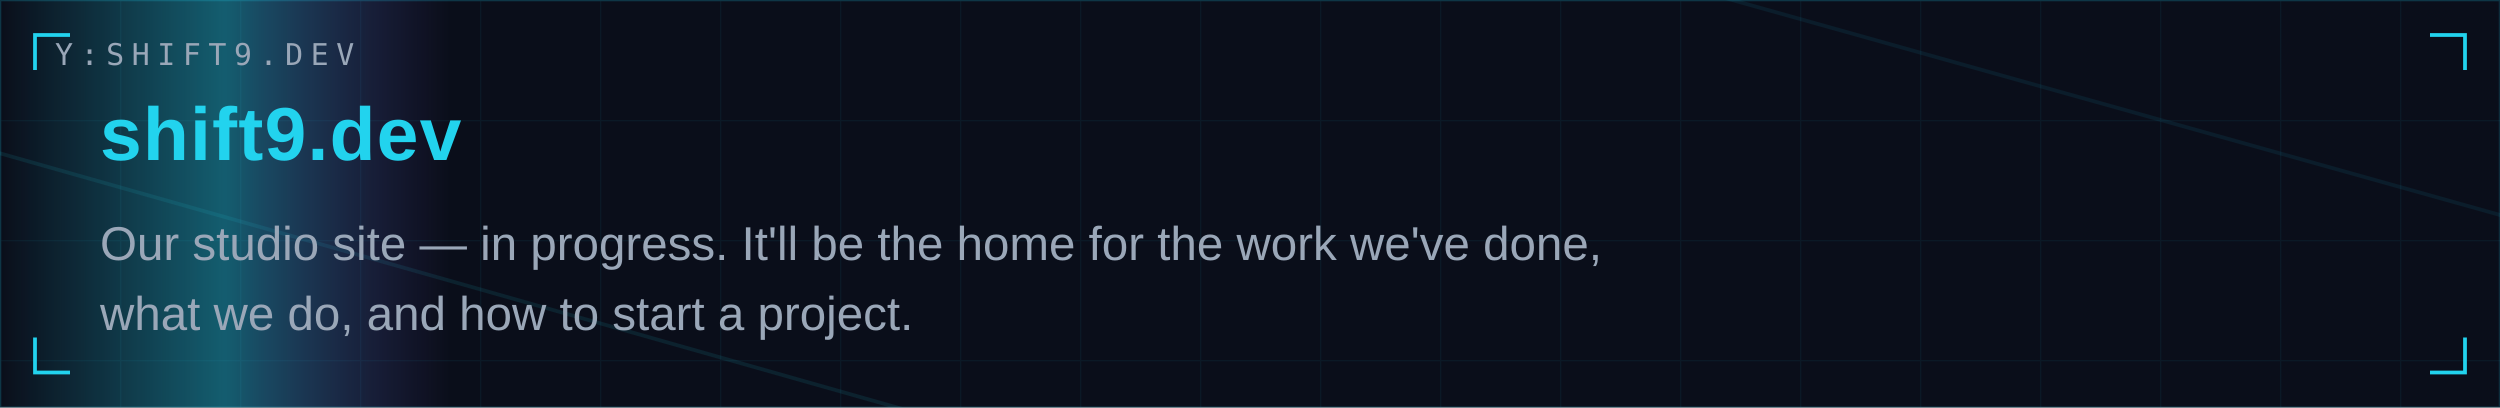
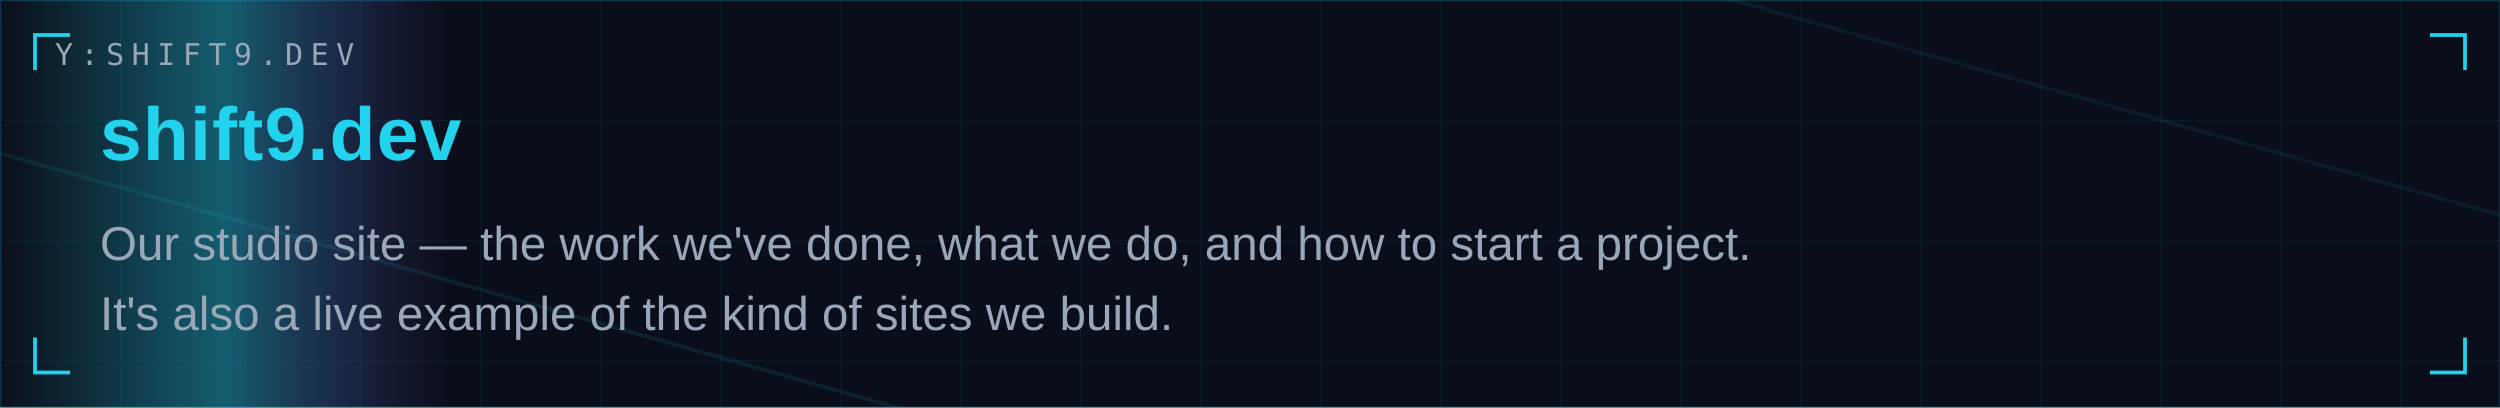
<svg xmlns="http://www.w3.org/2000/svg" viewBox="0 0 1000 163" width="100%" role="img">
  <defs>
    <linearGradient id="ray" x1="0" y1="0" x2="1" y2="0">
      <stop offset="0" stop-color="#22d3ee" stop-opacity="0" />
      <stop offset="0.5" stop-color="#22d3ee" stop-opacity="0.8" />
      <stop offset="1" stop-color="#8b5cf6" stop-opacity="0" />
    </linearGradient>
    <pattern id="grid" width="48" height="48" patternUnits="userSpaceOnUse">
      <path d="M48 0H0V48" fill="none" stroke="#22d3ee" stroke-opacity="0.06" stroke-width="1" />
    </pattern>
    <clipPath id="bounds">
      <rect width="1000" height="163" />
    </clipPath>
    <style>
      @keyframes drift { from{transform:translateX(-40%)} to{transform:translateX(140%)} }
      @keyframes glow  { 0%,100%{opacity:.35} 50%{opacity:.7} }
      .scan { animation: drift 7s linear infinite; }
      .tick { animation: glow 3.4s ease-in-out infinite; }
      @media (prefers-reduced-motion: reduce){ .scan{animation:none;opacity:.3} .tick{animation:none} }
    </style>
  </defs>
  <g clip-path="url(#bounds)">
    <rect width="1000" height="163" fill="#0a0e1a" />
    <rect width="1000" height="163" fill="url(#grid)" />
    <line x1="-100" y1="33" x2="500" y2="203" stroke="#22d3ee" stroke-opacity="0.10" stroke-width="1.5" />
    <line x1="550" y1="-40" x2="1100" y2="114" stroke="#22d3ee" stroke-opacity="0.08" stroke-width="1.5" />
    <rect class="scan" x="0" y="0" width="180" height="163" fill="url(#ray)" opacity="0.5" />
    <rect x="0" y="0" width="1000" height="163" fill="none" stroke="#22d3ee" stroke-opacity="0.16" />
    <g stroke="#22d3ee" stroke-width="1.5" fill="none" class="tick">
      <path d="M14 28V14H28" />
      <path d="M972 14H986V28" />
      <path d="M14 135V149H28" />
      <path d="M986 135V149H972" />
    </g>
    <text x="22" y="26" fill="#9aa7b8" font-family="'SFMono-Regular',ui-monospace,Menlo,Consolas,monospace" font-size="12" letter-spacing="3">Y:SHIFT9.DEV</text>
  </g>
  <text x="40" y="64" fill="#22d3ee" font-family="'Arial Black','Helvetica Neue',Arial,sans-serif" font-size="30" font-weight="800" letter-spacing="0.5" text-anchor="start">shift9.dev</text>
-   <text x="40" y="104" fill="#9aa7b8" font-family="'Arial Black','Helvetica Neue',Arial,sans-serif" font-size="19" font-weight="400" letter-spacing="0" text-anchor="start">Our studio site — in progress. It'll be the home for the work we've done,</text>
-   <text x="40" y="132" fill="#9aa7b8" font-family="'Arial Black','Helvetica Neue',Arial,sans-serif" font-size="19" font-weight="400" letter-spacing="0" text-anchor="start">what we do, and how to start a project.</text>
+   <text x="40" y="104" fill="#9aa7b8" font-family="'Arial Black','Helvetica Neue',Arial,sans-serif" font-size="19" font-weight="400" letter-spacing="0" text-anchor="start">Our studio site — the work we've done, what we do, and how to start a project.</text>
+   <text x="40" y="132" fill="#9aa7b8" font-family="'Arial Black','Helvetica Neue',Arial,sans-serif" font-size="19" font-weight="400" letter-spacing="0" text-anchor="start">It's also a live example of the kind of sites we build.</text>
</svg>
